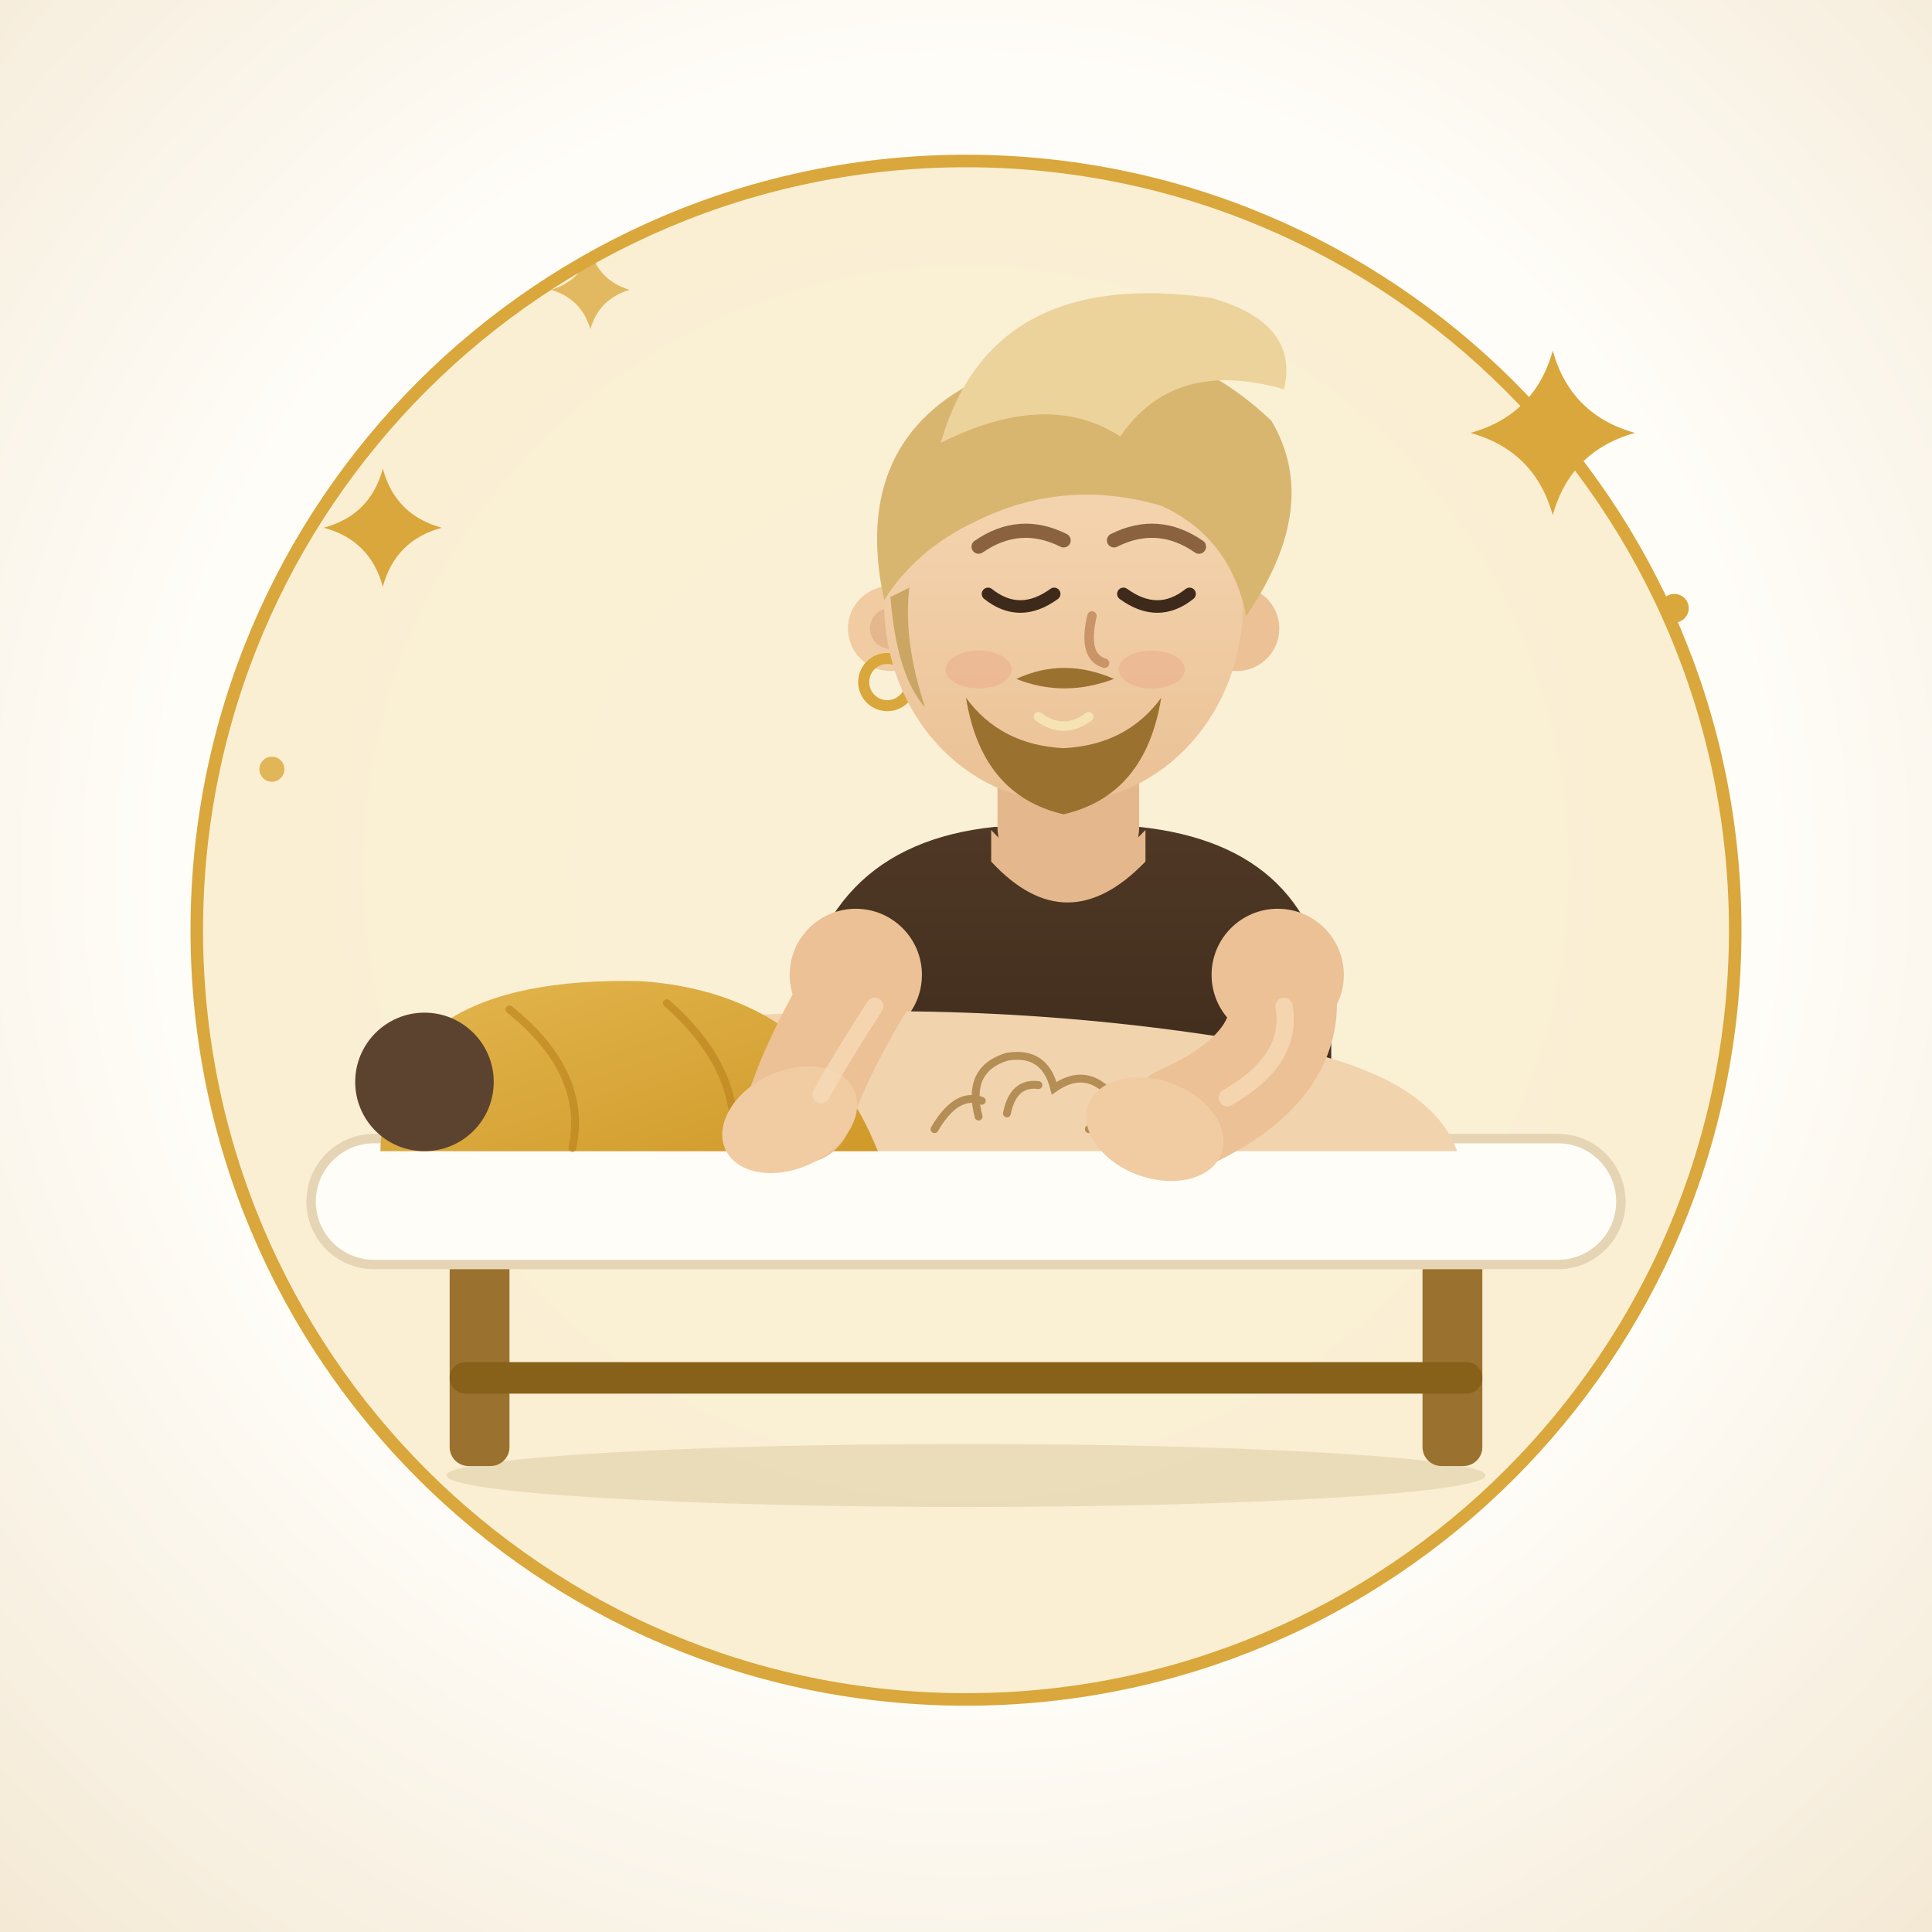
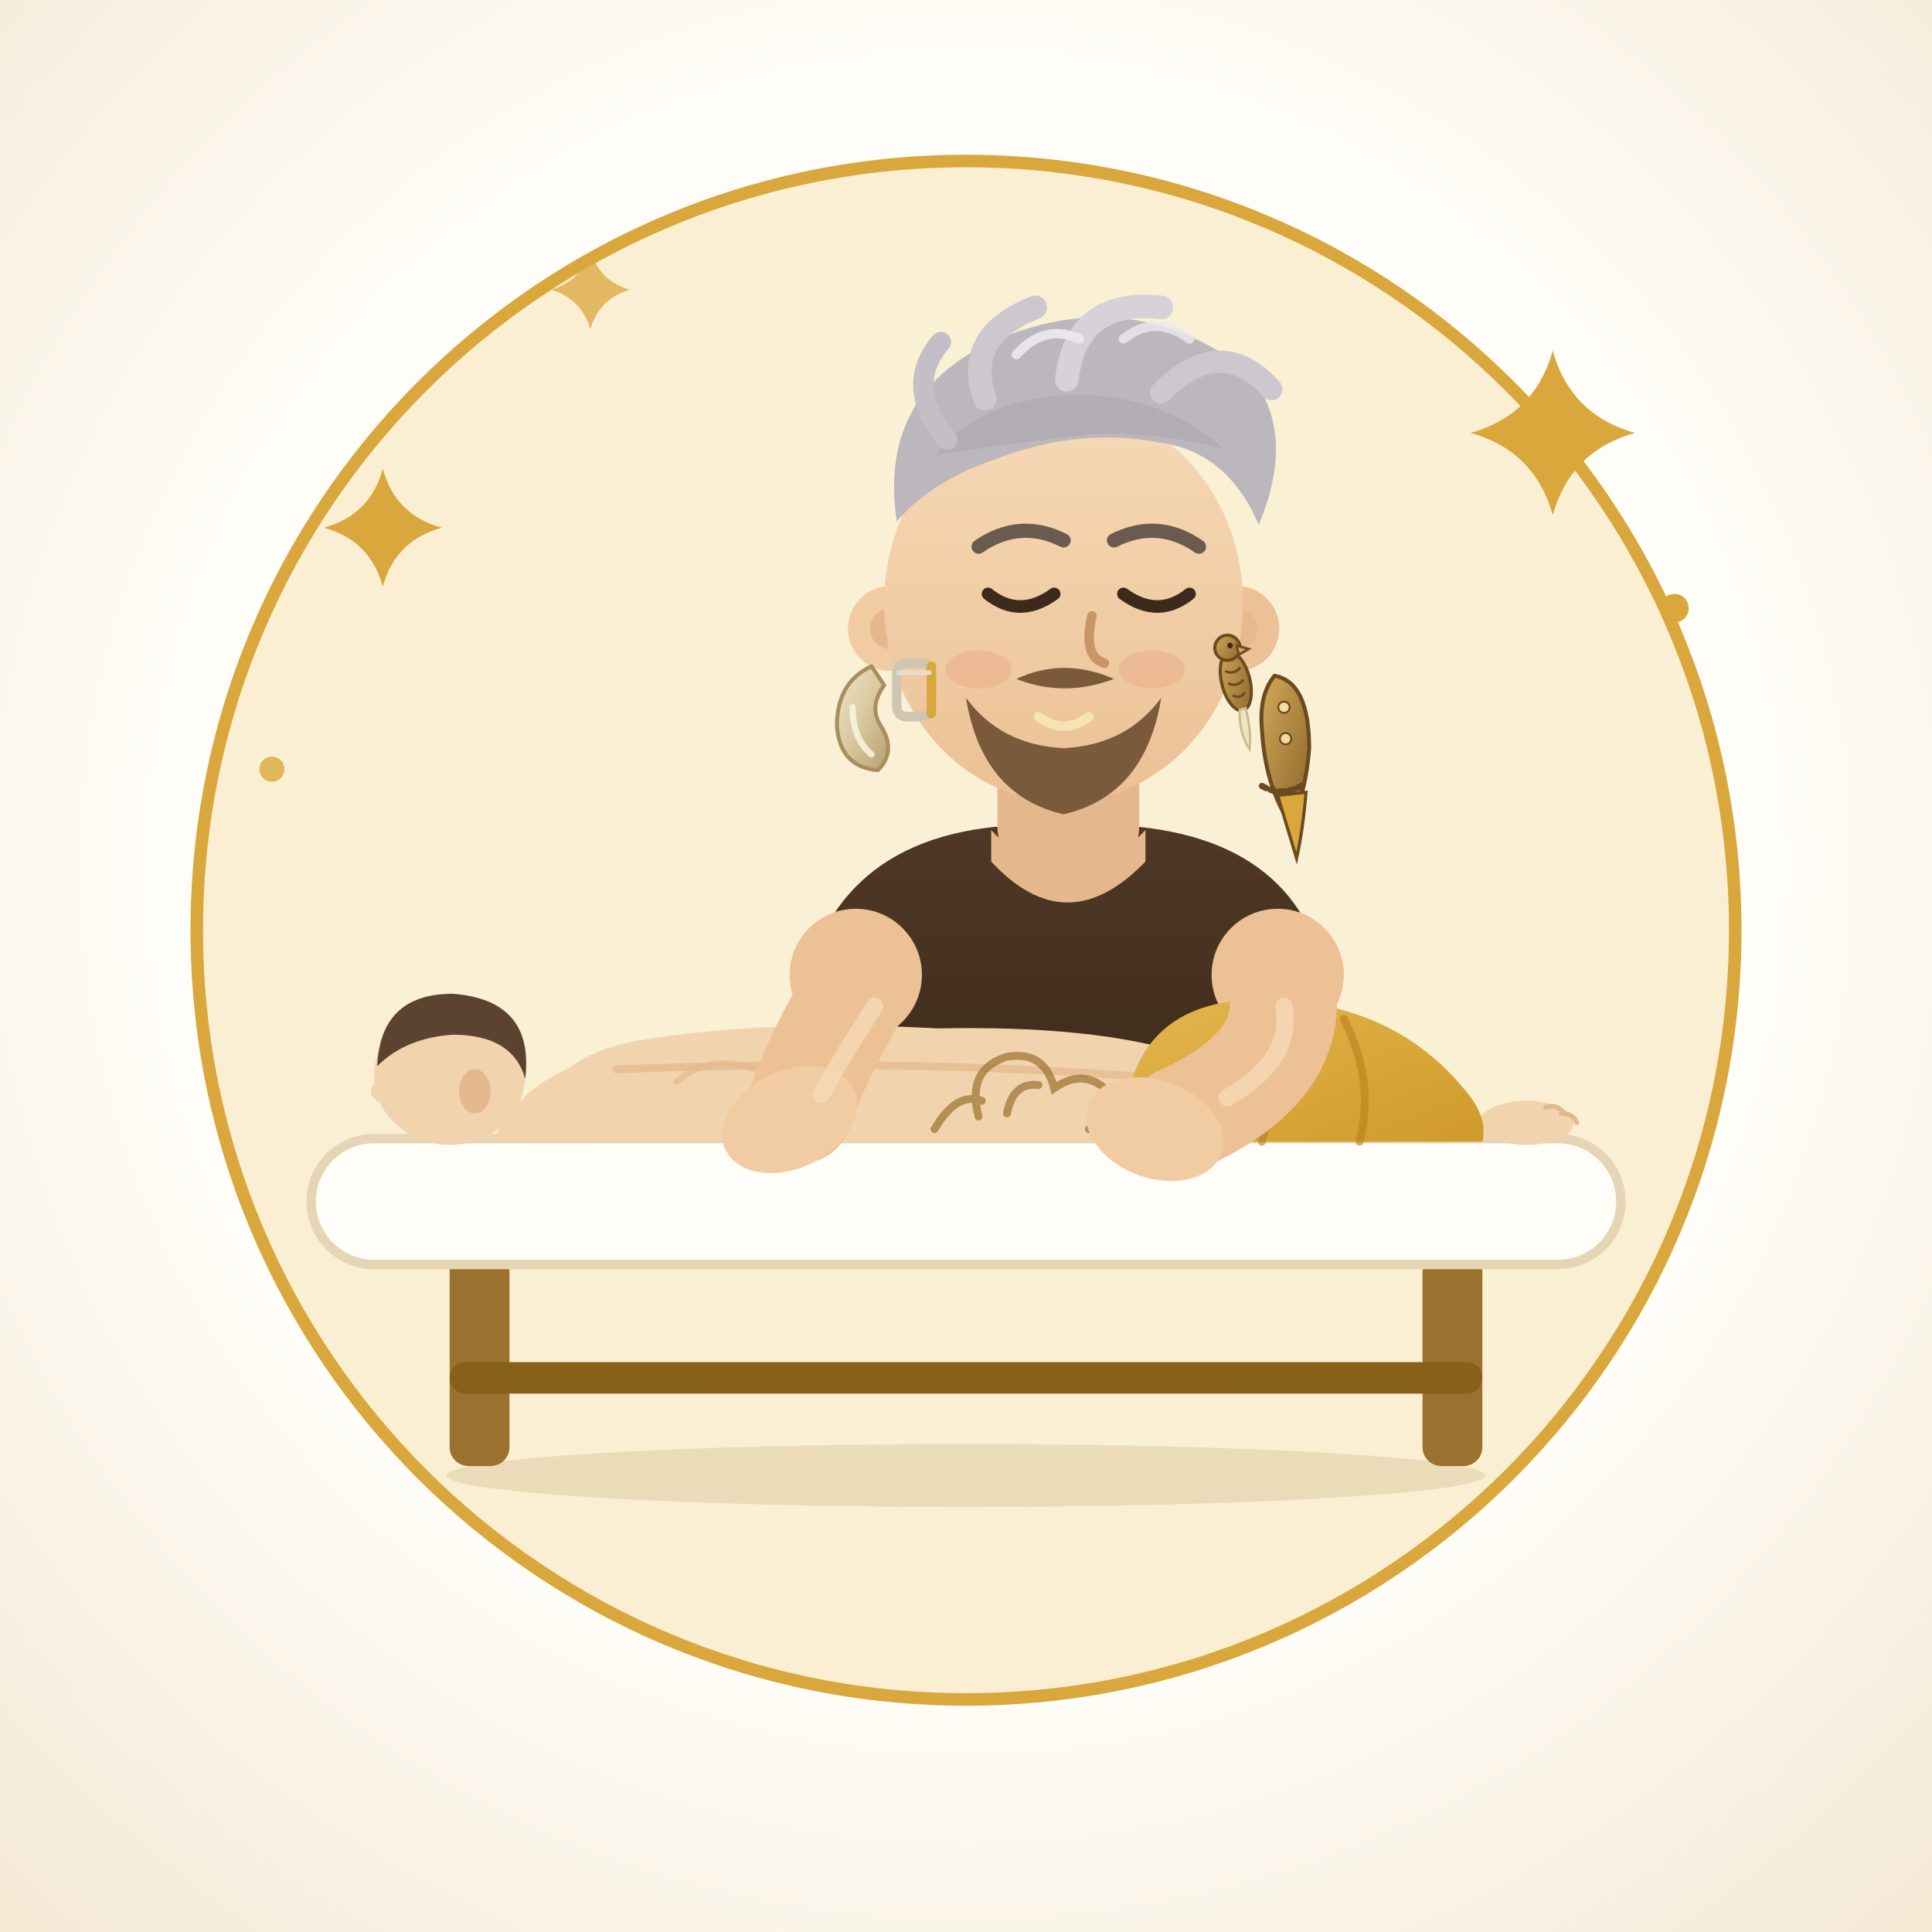
<svg xmlns="http://www.w3.org/2000/svg" viewBox="0 0 1080 1080" width="1080" height="1080">
  <defs>
    <radialGradient id="fond" cx="50%" cy="45%" r="75%">
      <stop offset="0" stop-color="#ffffff" />
      <stop offset=".55" stop-color="#fffdf8" />
      <stop offset="1" stop-color="#f3e8d3" />
    </radialGradient>
    <linearGradient id="peau" x1="0" y1="0" x2="0" y2="1">
      <stop offset="0" stop-color="#f6d9b6" />
      <stop offset="1" stop-color="#ebc195" />
    </linearGradient>
    <linearGradient id="serviette" x1="0" y1="0" x2="1" y2="1">
      <stop offset="0" stop-color="#e3b64e" />
      <stop offset="1" stop-color="#d09a2a" />
    </linearGradient>
    <linearGradient id="debardeur" x1="0" y1="0" x2="0" y2="1">
      <stop offset="0" stop-color="#4f3825" />
      <stop offset="1" stop-color="#3d2a1b" />
+     </linearGradient>
+     <linearGradient id="champagne" x1="0" y1="0" x2="1" y2="1">
+       <stop offset="0" stop-color="#f1e6cc" />
+       <stop offset=".5" stop-color="#d9c8a0" />
+       <stop offset="1" stop-color="#b79f6f" />
+     </linearGradient>
+     <linearGradient id="bronze" x1="0" y1="0" x2="1" y2="1">
+       <stop offset="0" stop-color="#d2a85a" />
+       <stop offset="1" stop-color="#8a6527" />
    </linearGradient>
  </defs>
  <rect width="1080" height="1080" fill="url(#fond)" />
  <circle cx="540" cy="520" r="430" fill="#f6e3b4" opacity=".55" />
  <circle cx="540" cy="520" r="430" fill="none" stroke="#d9a73b" stroke-width="7" />
  <g fill="#d9a73b">
    <path d="M868 196 q10 36 46 46 q-36 10 -46 46 q-10 -36 -46 -46 q36 -10 46 -46z" />
    <path d="M214 262 q7 26 33 33 q-26 7 -33 33 q-7 -26 -33 -33 q26 -7 33 -33z" />
    <path d="M330 140 q5 17 22 22 q-17 5 -22 22 q-5 -17 -22 -22 q17 -5 22 -22z" opacity=".75" />
    <circle cx="936" cy="340" r="8" />
    <circle cx="152" cy="430" r="7" opacity=".8" />
  </g>
  <g transform="translate(540 552) scale(.88) translate(-540 -552)">
    <ellipse cx="540" cy="862" rx="330" ry="20" fill="#9a712f" opacity=".16" />
    <g>
      <path d="M432 580 Q444 462 558 450 L650 450 Q764 462 772 570 L772 650 L432 650 Z" fill="url(#debardeur)" />
      <circle cx="470" cy="544" r="42" fill="#ebc195" />
      <circle cx="738" cy="544" r="42" fill="#ebc195" />
      <rect x="560" y="392" width="90" height="90" rx="32" fill="#e4b88c" />
      <path d="M556 452 Q604 504 654 452 L654 472 Q604 524 556 472Z" fill="#e4b88c" />
      <circle cx="492" cy="324" r="27" fill="#f1cca3" />
      <circle cx="492" cy="324" r="13" fill="#e4b88c" />
      <circle cx="712" cy="324" r="27" fill="#ebc195" />
-       <circle cx="490" cy="358" r="15" fill="none" stroke="#d9a73b" stroke-width="7" />
+       <circle cx="712" cy="324" r="13" fill="#e4b88c" opacity=".8" />
      <ellipse cx="602" cy="308" rx="114" ry="126" fill="url(#peau)" />
-       <path d="M488 306 Q466 204 552 164 Q654 116 734 192 Q766 246 718 316 Q708 266 664 246 Q602 228 546 256 Q508 274 488 306Z" fill="#d9b66f" />
-       <path d="M524 206 Q556 94 696 114 Q752 130 742 172 Q672 152 638 202 Q592 172 524 206Z" fill="#ecd39b" />
-       <path d="M492 304 Q496 354 514 374 Q500 332 504 298Z" fill="#c29c54" opacity=".8" />
-       <path d="M548 272 Q574 254 602 268" stroke="#8a6240" stroke-width="9" fill="none" stroke-linecap="round" />
-       <path d="M634 268 Q662 254 688 272" stroke="#8a6240" stroke-width="9" fill="none" stroke-linecap="round" />
+       <path d="M496 256 Q484 176 556 142 Q642 104 716 158 Q752 196 726 258 Q706 212 664 206 Q612 196 560 216 Q518 230 496 256Z" fill="#bcb7bd" />
+       <path d="M520 214 Q548 180 600 176 Q660 172 704 210 Q650 196 606 202 Q556 208 520 214Z" fill="#a9a4ab" opacity=".55" />
+       <g fill="none" stroke-linecap="round">
+         <path d="M552 178 Q538 138 584 120" stroke="#cdc8ce" stroke-width="15" />
+         <path d="M604 166 Q610 114 664 120" stroke="#d6d2d8" stroke-width="15" />
+         <path d="M664 174 Q702 136 734 172" stroke="#cdc8ce" stroke-width="14" />
+         <path d="M528 204 Q500 170 524 142" stroke="#c4bfc6" stroke-width="13" />
+         <path d="M572 150 Q590 130 612 140" stroke="#ece9ee" stroke-width="6" opacity=".9" />
+         <path d="M640 140 Q660 124 682 140" stroke="#ece9ee" stroke-width="6" opacity=".8" />
+       </g>
+       <path d="M548 272 Q574 254 602 268" stroke="#6b5a4e" stroke-width="9" fill="none" stroke-linecap="round" />
+       <path d="M634 268 Q662 254 688 272" stroke="#6b5a4e" stroke-width="9" fill="none" stroke-linecap="round" />
      <path d="M554 302 Q574 318 596 302" stroke="#3d2a1b" stroke-width="8" fill="none" stroke-linecap="round" />
      <path d="M640 302 Q662 318 682 302" stroke="#3d2a1b" stroke-width="8" fill="none" stroke-linecap="round" />
      <ellipse cx="548" cy="350" rx="21" ry="12" fill="#e9a283" opacity=".4" />
      <ellipse cx="658" cy="350" rx="21" ry="12" fill="#e9a283" opacity=".4" />
      <path d="M620 316 Q614 342 628 346" stroke="#c99468" stroke-width="6" fill="none" stroke-linecap="round" />
-       <path d="M540 368 Q550 430 602 442 Q654 430 664 368 Q642 398 602 400 Q562 398 540 368Z" fill="#9a712f" />
-       <path d="M572 356 Q602 342 634 356 Q602 368 572 356Z" fill="#9a712f" />
+       <path d="M540 368 Q550 430 602 442 Q654 430 664 368 Q642 398 602 400 Q562 398 540 368Z" fill="#7a5a3a" />
+       <path d="M572 356 Q602 342 634 356 Q602 368 572 356Z" fill="#7a5a3a" />
      <path d="M586 380 Q602 392 618 380" stroke="#f6e3b4" stroke-width="6" fill="none" stroke-linecap="round" />
+       <g transform="translate(-4 2)">
+         <rect x="500" y="344" width="22" height="34" rx="6" fill="none" stroke="#cfc6b2" stroke-width="6" />
+         <path d="M522 346 L522 376" stroke="#d9a73b" stroke-width="6" stroke-linecap="round" />
+         <path d="M500 350 L522 350" stroke="#e8e0cf" stroke-width="3" opacity=".9" />
+         <path d="M484 346 Q462 356 462 384 Q464 410 488 412 Q500 400 490 384 Q482 372 492 358Z" fill="url(#champagne)" stroke="#a98f5f" stroke-width="2.5" />
+         <path d="M472 372 Q472 392 484 402" stroke="#fbf5e3" stroke-width="4" fill="none" stroke-linecap="round" opacity=".85" />
+       </g>
+       <g transform="translate(14 4)">
+         <g transform="translate(694 340) rotate(-14)">
+           <ellipse cx="0" cy="14" rx="9" ry="19" fill="url(#bronze)" stroke="#6b4a1f" stroke-width="2" />
+           <circle cx="0" cy="-8" r="8" fill="url(#bronze)" stroke="#6b4a1f" stroke-width="2" />
+           <circle cx="2" cy="-9" r="1.8" fill="#3d2a1b" />
+           <path d="M6 -8 L13 -4 L6 -2Z" fill="#d2a85a" stroke="#6b4a1f" stroke-width="1.5" />
+           <path d="M-5 6 Q0 10 5 6 M-5 14 Q0 18 5 14 M-4 22 Q0 26 4 22" stroke="#6b4a1f" stroke-width="1.6" fill="none" />
+           <path d="M-2 32 Q-6 46 -2 58 Q2 48 2 32Z" fill="#efe3c2" stroke="#cdbb8e" stroke-width="1.5" />
+         </g>
+         <path d="M722 350 Q744 354 744 396 Q742 424 732 444 Q716 420 714 384 Q712 362 722 350Z" fill="url(#bronze)" stroke="#6b4a1f" stroke-width="2.5" />
+         <circle cx="728" cy="370" r="3.6" fill="#f3dca0" stroke="#6b4a1f" stroke-width="1.2" />
+         <circle cx="729" cy="390" r="3.6" fill="#f3dca0" stroke="#6b4a1f" stroke-width="1.2" />
+         <path d="M714 420 Q728 428 742 418" stroke="#6b4a1f" stroke-width="4" fill="none" stroke-linecap="round" stroke-dasharray="3 3" />
+         <path d="M724 426 Q730 446 736 466 Q740 448 742 424Z" fill="#d9a73b" stroke="#6b4a1f" stroke-width="2" />
+       </g>
    </g>
    <rect x="212" y="716" width="38" height="140" rx="12" fill="#9a712f" />
    <rect x="830" y="716" width="38" height="140" rx="12" fill="#9a712f" />
    <rect x="212" y="790" width="656" height="20" rx="10" fill="#87601a" />
    <rect x="124" y="648" width="832" height="80" rx="40" fill="#fffdf8" stroke="#e6d5b5" stroke-width="6" />
    <g>
-       <path d="M214 656 Q232 576 372 572 Q540 558 706 584 Q832 600 852 656 Z" fill="#f1d3ae" />
+       <ellipse cx="896" cy="638" rx="30" ry="14" fill="#f1d3ae" />
+       <path d="M918 632 q8 0 10 6 M908 628 q8 -2 12 4" stroke="#e4b88c" stroke-width="3" fill="none" stroke-linecap="round" />
+       <path d="M262 650 Q268 598 330 586 Q412 572 522 578 Q622 576 678 594 Q724 608 728 650 Z" fill="#f1d3ae" />
+       <path d="M244 640 Q262 612 296 600 L304 650 L240 650Z" fill="#f1d3ae" />
+       <ellipse cx="212" cy="608" rx="48" ry="44" fill="#f1d3ae" />
+       <path d="M166 602 Q168 556 214 556 Q266 560 260 610 Q252 582 214 582 Q184 584 166 602Z" fill="#5c4330" />
+       <ellipse cx="228" cy="618" rx="10" ry="14" fill="#e4b88c" />
+       <ellipse cx="170" cy="618" rx="8" ry="7" fill="#f1d3ae" />
+       <path d="M318 604 Q520 596 690 612" stroke="#e4b88c" stroke-width="5" fill="none" stroke-linecap="round" opacity=".7" />
+       <path d="M356 612 Q380 592 410 606" stroke="#e4b88c" stroke-width="4" fill="none" stroke-linecap="round" opacity=".6" />
      <g stroke="#9a712f" stroke-width="5" fill="none" stroke-linecap="round" opacity=".7">
        <path d="M548 634 Q540 604 566 596 Q590 592 596 616 Q616 602 632 620 Q640 638 618 642" />
        <path d="M566 632 Q570 612 586 614" />
        <path d="M520 642 Q534 618 550 624" />
      </g>
-       <path d="M168 656 Q170 544 334 548 Q444 556 484 656 Z" fill="url(#serviette)" />
-       <path d="M250 566 Q300 606 290 654" stroke="#b9801a" stroke-width="5" fill="none" stroke-linecap="round" opacity=".6" />
-       <path d="M350 562 Q398 604 392 654" stroke="#b9801a" stroke-width="5" fill="none" stroke-linecap="round" opacity=".6" />
-       <circle cx="196" cy="612" r="44" fill="#5c4330" />
+       <path d="M640 650 Q640 566 716 560 Q806 556 856 616 Q872 634 868 650 Z" fill="url(#serviette)" />
+       <path d="M716 568 Q740 610 728 650" stroke="#b9801a" stroke-width="5" fill="none" stroke-linecap="round" opacity=".6" />
+       <path d="M780 572 Q800 612 790 650" stroke="#b9801a" stroke-width="5" fill="none" stroke-linecap="round" opacity=".6" />
    </g>
    <g stroke-linecap="round" fill="none">
      <path d="M474 548 Q446 594 434 630" stroke="#ebc195" stroke-width="68" />
      <path d="M740 548 Q752 602 676 636" stroke="#ebc195" stroke-width="68" />
    </g>
    <ellipse cx="428" cy="636" rx="45" ry="31" transform="rotate(-25 428 636)" fill="#f1cca3" />
    <ellipse cx="660" cy="642" rx="45" ry="31" transform="rotate(20 660 642)" fill="#f1cca3" />
    <path d="M482 564 Q460 598 448 620" stroke="#f6d9b6" stroke-width="11" fill="none" stroke-linecap="round" opacity=".8" />
    <path d="M742 564 Q748 598 706 622" stroke="#f6d9b6" stroke-width="11" fill="none" stroke-linecap="round" opacity=".8" />
  </g>
</svg>
